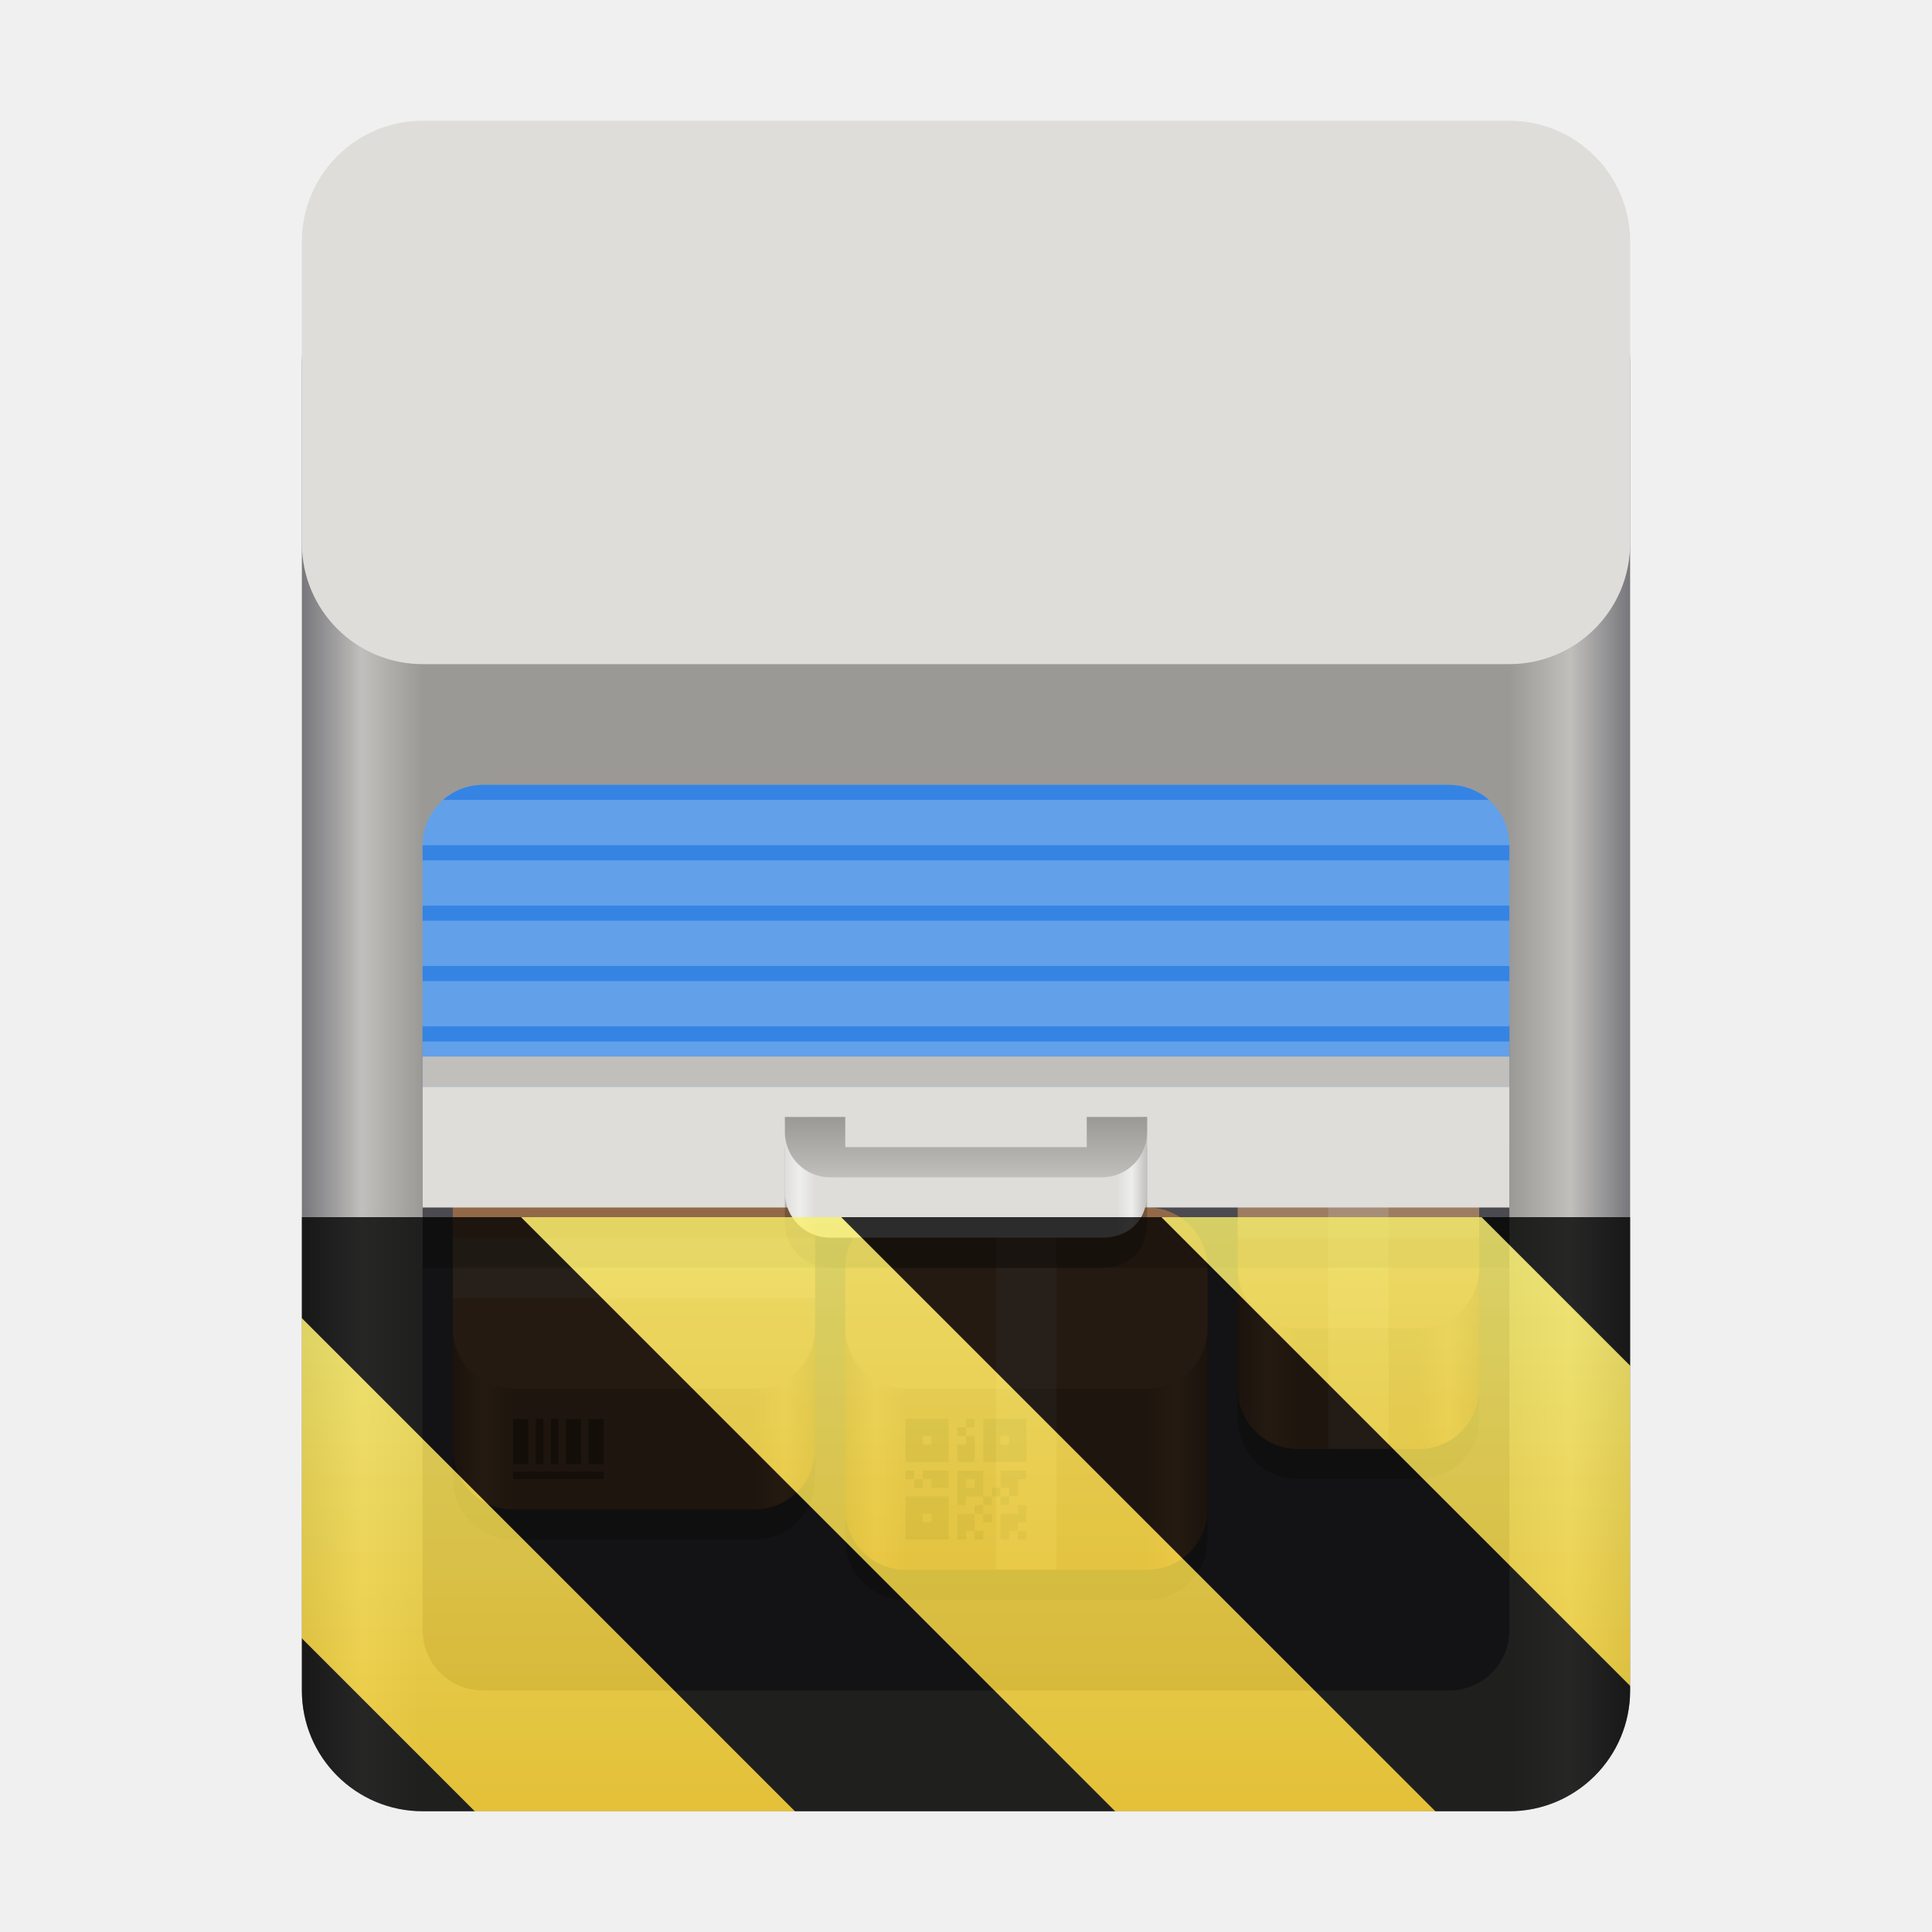
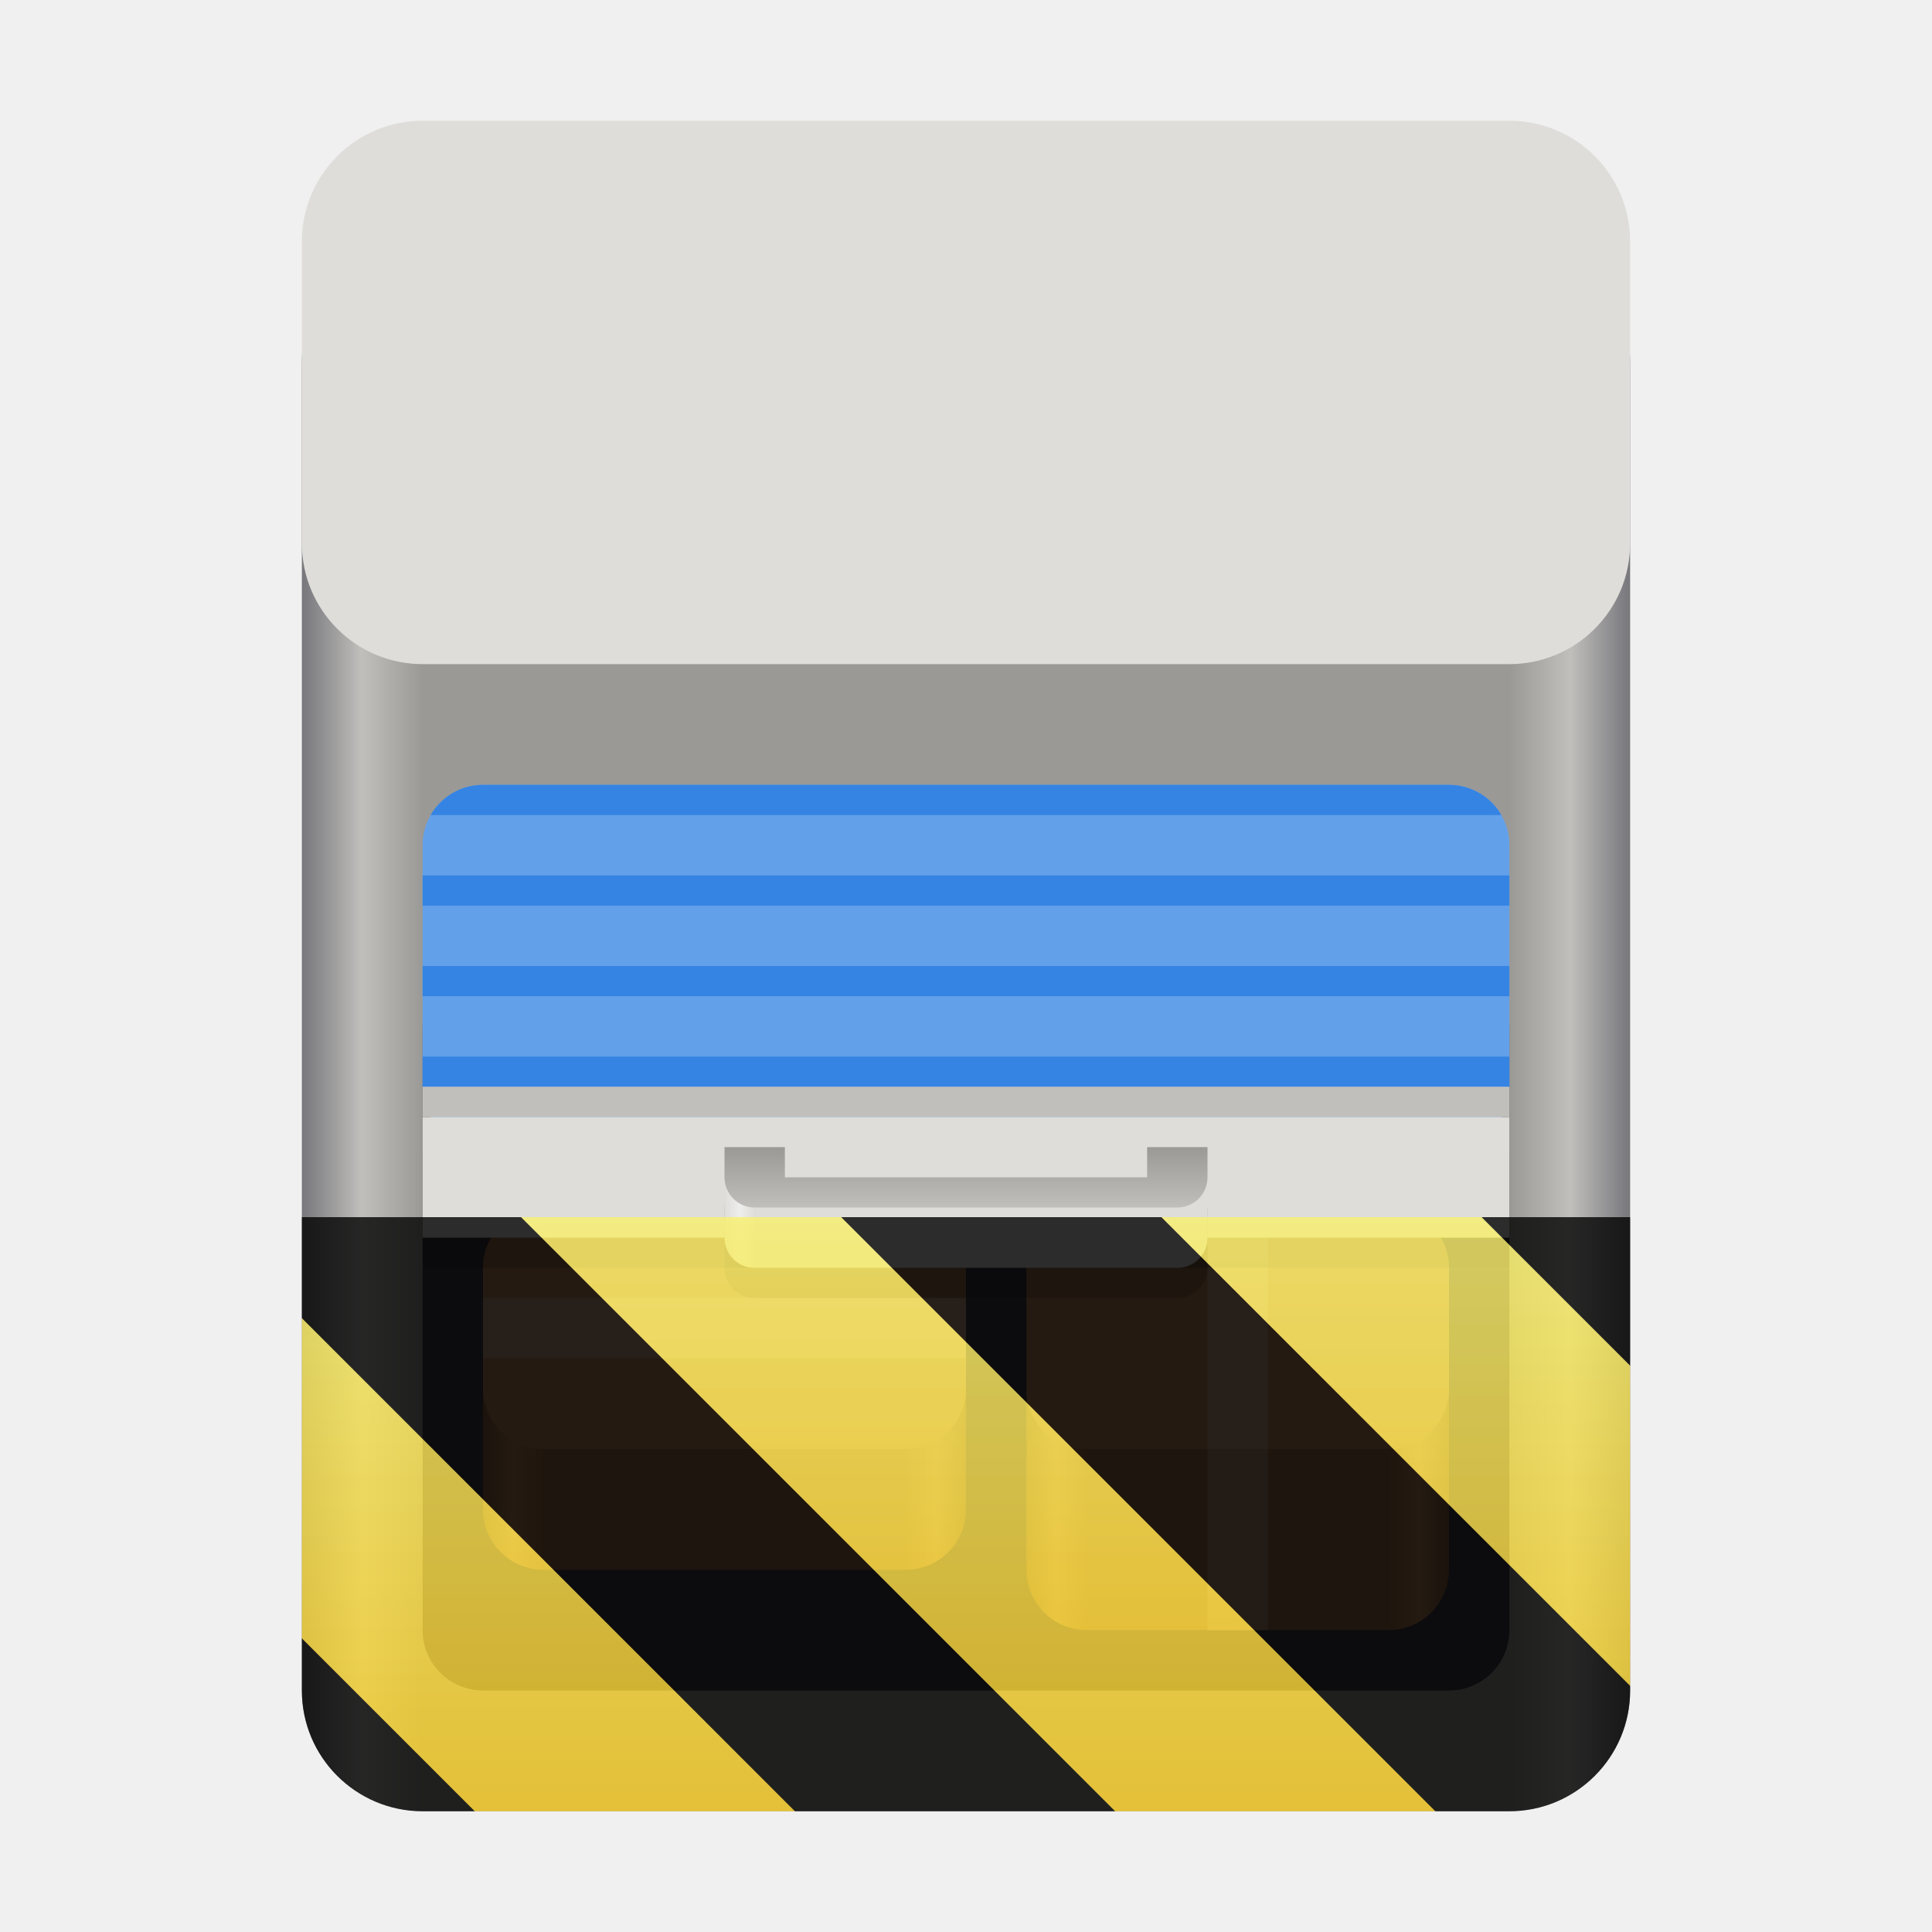
<svg xmlns="http://www.w3.org/2000/svg" xmlns:xlink="http://www.w3.org/1999/xlink" height="128px" viewBox="0 0 128 128" width="128px">
  <defs>
    <linearGradient id="a" gradientTransform="matrix(0.196428 0 0 0.342105 2.59702 273.7401)" gradientUnits="userSpaceOnUse" x1="88.597" x2="536.598" y1="-449.394" y2="-449.394">
      <stop offset="0" stop-color="#77767b" />
      <stop offset="0.045" stop-color="#c0bfbc" />
      <stop offset="0.091" stop-color="#9a9996" />
      <stop offset="0.909" stop-color="#9a9996" />
      <stop offset="0.955" stop-color="#c0bfbc" />
      <stop offset="1" stop-color="#77767b" />
    </linearGradient>
-     <linearGradient id="b" gradientUnits="userSpaceOnUse" x1="82" x2="98" y1="96" y2="96">
+     <linearGradient id="b" gradientUnits="userSpaceOnUse" x1="32" x2="64" y1="104" y2="104">
      <stop offset="0" stop-color="#865e3c" />
-       <stop offset="0.125" stop-color="#b5835a" />
-       <stop offset="0.25" stop-color="#986a44" />
-       <stop offset="0.75" stop-color="#986a44" />
-       <stop offset="0.875" stop-color="#b5835a" />
+       <stop offset="0.062" stop-color="#b5835a" />
+       <stop offset="0.125" stop-color="#986a44" />
+       <stop offset="0.875" stop-color="#986a44" />
+       <stop offset="0.938" stop-color="#b5835a" />
      <stop offset="1" stop-color="#865e3c" />
    </linearGradient>
    <filter id="c" height="100%" width="100%" x="0%" y="0%">
      <feColorMatrix in="SourceGraphic" type="matrix" values="0 0 0 0 1 0 0 0 0 1 0 0 0 0 1 0 0 0 1 0" />
    </filter>
    <mask id="d">
      <g filter="url(#c)">
        <rect fill-opacity="0.2" height="128" width="128" />
      </g>
    </mask>
-     <mask id="e">
-       <g filter="url(#c)">
-         <rect fill-opacity="0.2" height="128" width="128" />
-       </g>
-     </mask>
-     <linearGradient id="f" gradientUnits="userSpaceOnUse">
+     <linearGradient id="e" gradientUnits="userSpaceOnUse" x1="68" x2="96" y1="108" y2="108">
      <stop offset="0" stop-color="#865e3c" />
-       <stop offset="0.083" stop-color="#b5835a" />
-       <stop offset="0.167" stop-color="#986a44" />
-       <stop offset="0.833" stop-color="#986a44" />
-       <stop offset="0.917" stop-color="#b5835a" />
+       <stop offset="0.071" stop-color="#b5835a" />
+       <stop offset="0.143" stop-color="#986a44" />
+       <stop offset="0.857" stop-color="#986a44" />
+       <stop offset="0.929" stop-color="#b5835a" />
      <stop offset="1" stop-color="#865e3c" />
    </linearGradient>
-     <linearGradient id="g" x1="56" x2="80" xlink:href="#f" y1="104" y2="104" />
-     <mask id="h">
-       <g filter="url(#c)">
-         <rect fill-opacity="0.2" height="128" width="128" />
-       </g>
-     </mask>
-     <linearGradient id="i" x1="30" x2="54" xlink:href="#f" y1="100" y2="100" />
-     <mask id="j">
-       <g filter="url(#c)">
-         <rect fill-opacity="0.2" height="128" width="128" />
-       </g>
-     </mask>
+     <mask id="f">
+       <g filter="url(#c)">
+         <rect fill-opacity="0.2" height="128" width="128" />
+       </g>
+     </mask>
+     <clipPath id="g">
+       <path d="m 28 52 h 72 v 2 h -72 z m 0 0" />
+     </clipPath>
+     <clipPath id="h">
+       <path d="m 32 52 h 64 c 2.211 0 4 1.789 4 4 v 16 c 0 2.211 -1.789 4 -4 4 h -64 c -2.211 0 -4 -1.789 -4 -4 v -16 c 0 -2.211 1.789 -4 4 -4 z m 0 0" />
+     </clipPath>
+     <clipPath id="i">
+       <path d="m 28 58 h 72 v 2 h -72 z m 0 0" />
+     </clipPath>
+     <clipPath id="j">
+       <path d="m 32 52 h 64 c 2.211 0 4 1.789 4 4 v 16 c 0 2.211 -1.789 4 -4 4 h -64 c -2.211 0 -4 -1.789 -4 -4 v -16 c 0 -2.211 1.789 -4 4 -4 z m 0 0" />
+     </clipPath>
    <clipPath id="k">
-       <path d="m 28 52 h 72 v 1 h -72 z m 0 0" />
+       <path d="m 28 64 h 72 v 2 h -72 z m 0 0" />
    </clipPath>
    <clipPath id="l">
      <path d="m 32 52 h 64 c 2.211 0 4 1.789 4 4 v 16 c 0 2.211 -1.789 4 -4 4 h -64 c -2.211 0 -4 -1.789 -4 -4 v -16 c 0 -2.211 1.789 -4 4 -4 z m 0 0" />
    </clipPath>
    <clipPath id="m">
-       <path d="m 28 56 h 72 v 1 h -72 z m 0 0" />
+       <path d="m 28 70 h 72 v 2 h -72 z m 0 0" />
    </clipPath>
    <clipPath id="n">
      <path d="m 32 52 h 64 c 2.211 0 4 1.789 4 4 v 16 c 0 2.211 -1.789 4 -4 4 h -64 c -2.211 0 -4 -1.789 -4 -4 v -16 c 0 -2.211 1.789 -4 4 -4 z m 0 0" />
    </clipPath>
    <clipPath id="o">
-       <path d="m 28 60 h 72 v 1 h -72 z m 0 0" />
+       <path d="m 48 78 h 4 v 2 h -4 z m 0 2 h 32 v 6 h -32 z m 0 0" />
    </clipPath>
    <clipPath id="p">
-       <path d="m 32 52 h 64 c 2.211 0 4 1.789 4 4 v 16 c 0 2.211 -1.789 4 -4 4 h -64 c -2.211 0 -4 -1.789 -4 -4 v -16 c 0 -2.211 1.789 -4 4 -4 z m 0 0" />
-     </clipPath>
-     <clipPath id="q">
-       <path d="m 28 64 h 72 v 1 h -72 z m 0 0" />
-     </clipPath>
-     <clipPath id="r">
-       <path d="m 32 52 h 64 c 2.211 0 4 1.789 4 4 v 16 c 0 2.211 -1.789 4 -4 4 h -64 c -2.211 0 -4 -1.789 -4 -4 v -16 c 0 -2.211 1.789 -4 4 -4 z m 0 0" />
-     </clipPath>
-     <clipPath id="s">
-       <path d="m 28 68 h 72 v 1 h -72 z m 0 0" />
-     </clipPath>
-     <clipPath id="t">
-       <path d="m 32 52 h 64 c 2.211 0 4 1.789 4 4 v 16 c 0 2.211 -1.789 4 -4 4 h -64 c -2.211 0 -4 -1.789 -4 -4 v -16 c 0 -2.211 1.789 -4 4 -4 z m 0 0" />
-     </clipPath>
-     <linearGradient id="u" gradientTransform="matrix(1 0 0 -1 1.999701 300)" gradientUnits="userSpaceOnUse" x1="50" x2="74" y1="226" y2="226">
+       <path d="m 48 76 h 4 v 2 h -4 z m 0 2 h 32 v 6 h -32 z m 0 0" />
+     </clipPath>
+     <linearGradient id="q" gradientUnits="userSpaceOnUse" x1="48" x2="88" y1="84" y2="84">
      <stop offset="0" stop-color="#deddda" />
-       <stop offset="0.042" stop-color="#eeeeec" />
-       <stop offset="0.083" stop-color="#deddda" />
-       <stop offset="0.917" stop-color="#deddda" />
-       <stop offset="0.958" stop-color="#eeeeec" />
+       <stop offset="0.025" stop-color="#eeeeec" />
+       <stop offset="0.05" stop-color="#deddda" />
+       <stop offset="0.95" stop-color="#deddda" />
+       <stop offset="0.975" stop-color="#eeeeec" />
      <stop offset="1" stop-color="#c0bfbc" />
    </linearGradient>
-     <linearGradient id="v" gradientTransform="matrix(1 0 0 -1 -0.000299 278)" gradientUnits="userSpaceOnUse" x1="64" x2="64" y1="204" y2="200">
+     <linearGradient id="r" gradientUnits="userSpaceOnUse" x1="64" x2="64" y1="76" y2="80">
      <stop offset="0" stop-color="#9a9996" />
      <stop offset="1" stop-color="#c0bfbc" />
    </linearGradient>
-     <mask id="w">
-       <g filter="url(#c)">
-         <rect fill-opacity="0.2" height="128" width="128" />
-       </g>
-     </mask>
-     <clipPath id="x">
+     <mask id="s">
+       <g filter="url(#c)">
+         <rect fill-opacity="0.2" height="128" width="128" />
+       </g>
+     </mask>
+     <clipPath id="t">
      <rect height="152" width="192" />
    </clipPath>
-     <g id="y" clip-path="url(#x)">
-       <path d="m 100 88 v 24 h -4 v -24 z m 0 0" fill="#ffffff" />
-     </g>
-     <mask id="z">
-       <g filter="url(#c)">
-         <rect fill-opacity="0.2" height="128" width="128" />
-       </g>
-     </mask>
+     <g id="u" clip-path="url(#t)">
+       <path d="m 40 102 h 32 v 4 h -32 z m 0 0" fill="#ffffff" />
+     </g>
+     <mask id="v">
+       <g filter="url(#c)">
+         <rect fill-opacity="0.2" height="128" width="128" />
+       </g>
+     </mask>
+     <clipPath id="w">
+       <rect height="152" width="192" />
+     </clipPath>
+     <g id="x" clip-path="url(#w)">
+       <path d="m 92 96 v 28 h -4 v -28 z m 0 0" fill="#ffffff" />
+     </g>
+     <clipPath id="y">
+       <path d="m 28 52 h 72 v 2 h -72 z m 0 0" />
+     </clipPath>
+     <clipPath id="z">
+       <path d="m 32 52 h 64 c 2.211 0 4 1.789 4 4 v 16 c 0 2.211 -1.789 4 -4 4 h -64 c -2.211 0 -4 -1.789 -4 -4 v -16 c 0 -2.211 1.789 -4 4 -4 z m 0 0" />
+     </clipPath>
    <clipPath id="A">
-       <rect height="152" width="192" />
-     </clipPath>
-     <g id="B" clip-path="url(#A)">
-       <path d="m 90 94 h 16 v 4 h -16 z m 0 0" fill="#ffffff" />
-     </g>
-     <mask id="C">
-       <g filter="url(#c)">
-         <rect fill-opacity="0.2" height="128" width="128" />
-       </g>
-     </mask>
+       <path d="m 28 58 h 72 v 2 h -72 z m 0 0" />
+     </clipPath>
+     <clipPath id="B">
+       <path d="m 32 52 h 64 c 2.211 0 4 1.789 4 4 v 16 c 0 2.211 -1.789 4 -4 4 h -64 c -2.211 0 -4 -1.789 -4 -4 v -16 c 0 -2.211 1.789 -4 4 -4 z m 0 0" />
+     </clipPath>
+     <clipPath id="C">
+       <path d="m 28 64 h 72 v 2 h -72 z m 0 0" />
+     </clipPath>
    <clipPath id="D">
-       <rect height="152" width="192" />
-     </clipPath>
-     <g id="E" clip-path="url(#D)">
-       <path d="m 78 96 v 24 h -4 v -24 z m 0 0" fill="#ffffff" />
-     </g>
-     <mask id="F">
-       <g filter="url(#c)">
-         <rect fill-opacity="0.2" height="128" width="128" />
-       </g>
-     </mask>
+       <path d="m 32 52 h 64 c 2.211 0 4 1.789 4 4 v 16 c 0 2.211 -1.789 4 -4 4 h -64 c -2.211 0 -4 -1.789 -4 -4 v -16 c 0 -2.211 1.789 -4 4 -4 z m 0 0" />
+     </clipPath>
+     <clipPath id="E">
+       <path d="m 28 70 h 72 v 2 h -72 z m 0 0" />
+     </clipPath>
+     <clipPath id="F">
+       <path d="m 32 52 h 64 c 2.211 0 4 1.789 4 4 v 16 c 0 2.211 -1.789 4 -4 4 h -64 c -2.211 0 -4 -1.789 -4 -4 v -16 c 0 -2.211 1.789 -4 4 -4 z m 0 0" />
+     </clipPath>
    <clipPath id="G">
-       <rect height="152" width="192" />
-     </clipPath>
-     <g id="H" clip-path="url(#G)">
-       <path d="m 38 98 h 24 v 4 h -24 z m 0 0" fill="#ffffff" />
-     </g>
+       <path d="m 48 78 h 4 v 2 h -4 z m 0 2 h 32 v 6 h -32 z m 0 0" />
+     </clipPath>
+     <clipPath id="H">
+       <path d="m 48 76 h 4 v 2 h -4 z m 0 2 h 32 v 6 h -32 z m 0 0" />
+     </clipPath>
    <clipPath id="I">
-       <path d="m 28 52 h 72 v 1 h -72 z m 0 0" />
+       <rect height="128" width="128" />
    </clipPath>
    <clipPath id="J">
-       <path d="m 32 52 h 64 c 2.211 0 4 1.789 4 4 v 16 c 0 2.211 -1.789 4 -4 4 h -64 c -2.211 0 -4 -1.789 -4 -4 v -16 c 0 -2.211 1.789 -4 4 -4 z m 0 0" />
-     </clipPath>
-     <clipPath id="K">
-       <path d="m 28 56 h 72 v 1 h -72 z m 0 0" />
-     </clipPath>
-     <clipPath id="L">
-       <path d="m 32 52 h 64 c 2.211 0 4 1.789 4 4 v 16 c 0 2.211 -1.789 4 -4 4 h -64 c -2.211 0 -4 -1.789 -4 -4 v -16 c 0 -2.211 1.789 -4 4 -4 z m 0 0" />
-     </clipPath>
-     <clipPath id="M">
-       <path d="m 28 60 h 72 v 1 h -72 z m 0 0" />
-     </clipPath>
-     <clipPath id="N">
-       <path d="m 32 52 h 64 c 2.211 0 4 1.789 4 4 v 16 c 0 2.211 -1.789 4 -4 4 h -64 c -2.211 0 -4 -1.789 -4 -4 v -16 c 0 -2.211 1.789 -4 4 -4 z m 0 0" />
-     </clipPath>
-     <clipPath id="O">
-       <path d="m 28 64 h 72 v 1 h -72 z m 0 0" />
-     </clipPath>
-     <clipPath id="P">
-       <path d="m 32 52 h 64 c 2.211 0 4 1.789 4 4 v 16 c 0 2.211 -1.789 4 -4 4 h -64 c -2.211 0 -4 -1.789 -4 -4 v -16 c 0 -2.211 1.789 -4 4 -4 z m 0 0" />
-     </clipPath>
-     <clipPath id="Q">
-       <path d="m 28 68 h 72 v 1 h -72 z m 0 0" />
-     </clipPath>
-     <clipPath id="R">
-       <path d="m 32 52 h 64 c 2.211 0 4 1.789 4 4 v 16 c 0 2.211 -1.789 4 -4 4 h -64 c -2.211 0 -4 -1.789 -4 -4 v -16 c 0 -2.211 1.789 -4 4 -4 z m 0 0" />
-     </clipPath>
-     <clipPath id="S">
-       <rect height="128" width="128" />
-     </clipPath>
-     <clipPath id="T">
-       <rect height="128" width="128" />
-     </clipPath>
-     <mask id="U">
-       <g clip-path="url(#T)" filter="url(#c)">
-         <g clip-path="url(#S)">
+       <rect height="128" width="128" />
+     </clipPath>
+     <mask id="K">
+       <g clip-path="url(#J)" filter="url(#c)">
+         <g clip-path="url(#I)">
          <path d="m 28 16 h 72 c 4.418 0 8 3.582 8 8 v 88 c 0 4.418 -3.582 8 -8 8 h -72 c -4.418 0 -8 -3.582 -8 -8 v -88 c 0 -4.418 3.582 -8 8 -8 z m 0 0" fill="url(#a)" />
          <path d="m 28 8 h 72 c 4.418 0 8 3.582 8 8 v 20 c 0 4.418 -3.582 8 -8 8 h -72 c -4.418 0 -8 -3.582 -8 -8 v -20 c 0 -4.418 3.582 -8 8 -8 z m 0 0" fill="#deddda" />
-           <path d="m 32 64 h 64 c 2.211 0 4 1.789 4 4 v 40 c 0 2.211 -1.789 4 -4 4 h -64 c -2.211 0 -4 -1.789 -4 -4 v -40 c 0 -2.211 1.789 -4 4 -4 z m 0 0" fill="#5e5c64" />
-           <path d="m 86 74 h 8 c 2.211 0 4 1.789 4 4 v 16 c 0 2.211 -1.789 4 -4 4 h -8 c -2.211 0 -4 -1.789 -4 -4 v -16 c 0 -2.211 1.789 -4 4 -4 z m 0 0" fill-opacity="0.2" />
-           <path d="m 34 78 h 16 c 2.211 0 4 1.789 4 4 v 16 c 0 2.211 -1.789 4 -4 4 h -16 c -2.211 0 -4 -1.789 -4 -4 v -16 c 0 -2.211 1.789 -4 4 -4 z m 0 0" fill-opacity="0.2" />
-           <path d="m 60 82 h 16 c 2.211 0 4 1.789 4 4 v 16 c 0 2.211 -1.789 4 -4 4 h -16 c -2.211 0 -4 -1.789 -4 -4 v -16 c 0 -2.211 1.789 -4 4 -4 z m 0 0" fill-opacity="0.2" />
-           <path d="m 86 72 h 8 c 2.211 0 4 1.789 4 4 v 16 c 0 2.211 -1.789 4 -4 4 h -8 c -2.211 0 -4 -1.789 -4 -4 v -16 c 0 -2.211 1.789 -4 4 -4 z m 0 0" fill="url(#b)" />
-           <path d="m 86 72 h 8 c 2.211 0 4 1.789 4 4 v 8 c 0 2.211 -1.789 4 -4 4 h -8 c -2.211 0 -4 -1.789 -4 -4 v -8 c 0 -2.211 1.789 -4 4 -4 z m 0 0" fill="#b5835a" />
-           <use mask="url(#w)" transform="matrix(1 0 0 1 -8 -16)" xlink:href="#y" />
-           <use mask="url(#z)" transform="matrix(1 0 0 1 -8 -16)" xlink:href="#B" />
-           <path d="m 60 80 h 16 c 2.211 0 4 1.789 4 4 v 16 c 0 2.211 -1.789 4 -4 4 h -16 c -2.211 0 -4 -1.789 -4 -4 v -16 c 0 -2.211 1.789 -4 4 -4 z m 0 0" fill="url(#g)" />
-           <path d="m 60 80 h 16 c 2.211 0 4 1.789 4 4 v 4 c 0 2.211 -1.789 4 -4 4 h -16 c -2.211 0 -4 -1.789 -4 -4 v -4 c 0 -2.211 1.789 -4 4 -4 z m 0 0" fill="#b5835a" />
-           <path d="m 60 94 v 2.855 h 2.855 v -2.855 z m 4 0 v 0.57 h 0.57 v -0.57 z m 0 0.57 h -0.57 v 0.574 h 0.57 z m 0 0.574 v 0.57 h -0.57 v 1.141 h 1.141 v -1.711 z m 1.145 -1.145 v 2.855 h 2.855 v -2.855 z m -4 1.145 h 0.57 v 0.57 h -0.57 z m 5.141 0 h 0.57 v 0.57 h -0.57 z m -6.285 2.285 v 0.57 h 0.57 v -0.57 z m 0.57 0.57 v 0.57 h 0.574 v -0.57 z m 0.574 0 h 0.57 v 0.57 h 1.141 v -1.141 h -1.711 z m 2.285 -0.57 v 2.285 h 0.57 v -0.57 h 1.145 v -1.715 z m 1.715 1.715 v 0.57 h 0.57 v -0.57 z m 0.57 0 h 0.57 v -0.574 h -0.57 z m 0.57 -0.574 h 0.57 v 0.574 h 0.574 v -1.145 h 0.57 v -0.57 h -1.715 z m 0.57 0.574 h -0.57 v 0.57 h 0.57 z m -1.711 0.57 h -0.574 v 0.57 h 0.574 z m 0 0.57 v 0.57 h 0.57 v -0.57 z m -0.574 0 h -1.141 v 1.715 h 0.57 v -0.57 h 0.57 z m 0 1.145 v 0.57 h 0.574 v -0.57 z m -0.57 -3.43 h 0.57 v 0.57 h -0.57 z m -4 1.145 v 2.855 h 2.855 v -2.855 z m 7.43 0.57 v 0.57 h -1.145 v 1.715 h 0.57 v -0.57 h 0.574 v -0.574 h 0.57 v -1.141 z m 0 1.715 v 0.57 h 0.57 v -0.57 z m -6.285 -1.145 h 0.57 v 0.57 h -0.57 z m 0 0" fill="#63452c" />
-           <use mask="url(#C)" transform="matrix(1 0 0 1 -8 -16)" xlink:href="#E" />
-           <path d="m 34 76 h 16 c 2.211 0 4 1.789 4 4 v 16 c 0 2.211 -1.789 4 -4 4 h -16 c -2.211 0 -4 -1.789 -4 -4 v -16 c 0 -2.211 1.789 -4 4 -4 z m 0 0" fill="url(#i)" />
-           <path d="m 34 76 h 16 c 2.211 0 4 1.789 4 4 v 8 c 0 2.211 -1.789 4 -4 4 h -16 c -2.211 0 -4 -1.789 -4 -4 v -8 c 0 -2.211 1.789 -4 4 -4 z m 0 0" fill="#b5835a" />
-           <use mask="url(#F)" transform="matrix(1 0 0 1 -8 -16)" xlink:href="#H" />
+           <path d="m 32 64 h 64 c 2.211 0 4 1.789 4 4 v 40 c 0 2.211 -1.789 4 -4 4 h -64 c -2.211 0 -4 -1.789 -4 -4 v -40 c 0 -2.211 1.789 -4 4 -4 z m 0 0" fill="#3d3846" />
+           <path d="m 36 80 h 24 c 2.211 0 4 1.789 4 4 v 16 c 0 2.211 -1.789 4 -4 4 h -24 c -2.211 0 -4 -1.789 -4 -4 v -16 c 0 -2.211 1.789 -4 4 -4 z m 0 0" fill="url(#b)" />
+           <path d="m 36 80 h 24 c 2.211 0 4 1.789 4 4 v 8 c 0 2.211 -1.789 4 -4 4 h -24 c -2.211 0 -4 -1.789 -4 -4 v -8 c 0 -2.211 1.789 -4 4 -4 z m 0 0" fill="#b5835a" />
+           <use mask="url(#s)" transform="matrix(1 0 0 1 -8 -16)" xlink:href="#u" />
+           <path d="m 72 80 h 20 c 2.211 0 4 1.789 4 4 v 20 c 0 2.211 -1.789 4 -4 4 h -20 c -2.211 0 -4 -1.789 -4 -4 v -20 c 0 -2.211 1.789 -4 4 -4 z m 0 0" fill="url(#e)" />
+           <path d="m 72 80 h 20 c 2.211 0 4 1.789 4 4 v 8 c 0 2.211 -1.789 4 -4 4 h -20 c -2.211 0 -4 -1.789 -4 -4 v -8 c 0 -2.211 1.789 -4 4 -4 z m 0 0" fill="#b5835a" />
+           <use mask="url(#v)" transform="matrix(1 0 0 1 -8 -16)" xlink:href="#x" />
          <path d="m 32 52 h 64 c 2.211 0 4 1.789 4 4 v 16 c 0 2.211 -1.789 4 -4 4 h -64 c -2.211 0 -4 -1.789 -4 -4 v -16 c 0 -2.211 1.789 -4 4 -4 z m 0 0" fill="#62a0ea" />
+           <g clip-path="url(#y)">
+             <g clip-path="url(#z)">
+               <path d="m 28 52 h 72 v 2 h -72 z m 0 0" fill="#3584e4" />
+             </g>
+           </g>
+           <g clip-path="url(#A)">
+             <g clip-path="url(#B)">
+               <path d="m 28 58 h 72 v 2 h -72 z m 0 0" fill="#3584e4" />
+             </g>
+           </g>
+           <g clip-path="url(#C)">
+             <g clip-path="url(#D)">
+               <path d="m 28 64 h 72 v 2 h -72 z m 0 0" fill="#3584e4" />
+             </g>
+           </g>
+           <g clip-path="url(#E)">
+             <g clip-path="url(#F)">
+               <path d="m 28 70 h 72 v 2 h -72 z m 0 0" fill="#3584e4" />
+             </g>
+           </g>
          <path d="m 28 76 h 72 v 8 h -72 z m 0 0" fill-opacity="0.2" />
-           <path d="m 28 72 h 72 v 8 h -72 z m 0 0" fill="#deddda" />
-           <g clip-path="url(#I)">
-             <g clip-path="url(#J)">
-               <path d="m 28 52 h 72 v 1 h -72 z m 0 0" fill="#3584e4" />
-             </g>
-           </g>
-           <g clip-path="url(#K)">
-             <g clip-path="url(#L)">
-               <path d="m 28 56 h 72 v 1 h -72 z m 0 0" fill="#3584e4" />
-             </g>
-           </g>
-           <g clip-path="url(#M)">
-             <g clip-path="url(#N)">
-               <path d="m 28 60 h 72 v 1 h -72 z m 0 0" fill="#3584e4" />
-             </g>
-           </g>
-           <g clip-path="url(#O)">
-             <g clip-path="url(#P)">
-               <path d="m 28 64 h 72 v 1 h -72 z m 0 0" fill="#3584e4" />
-             </g>
-           </g>
-           <g clip-path="url(#Q)">
-             <g clip-path="url(#R)">
-               <path d="m 28 68 h 72 v 1 h -72 z m 0 0" fill="#3584e4" />
-             </g>
-           </g>
-           <path d="m 55 84 h 18 c 1.66 0 3 -1 3 -3 v -5 h -3.969 l -0.031 4 h -16 l 0.031 -4 h -4.031 v 5 c 0 1.66 1.336 3 3 3 z m 0 0" fill-opacity="0.2" />
-           <path d="m 55 82 h 18 c 1.66 0 3 -1 3 -3 v -5 h -3.969 l -0.031 4 h -16 l 0.031 -4 h -4.031 v 5 c 0 1.66 1.336 3 3 3 z m 0 0" fill="url(#u)" />
-           <path d="m 55 78 c -1.664 0 -3 -1.34 -3 -3 v -1 h 4 v 2 h 16 v -2 h 4 v 1 c 0 1.66 -1.34 3 -3 3 z m 0 0" fill="url(#v)" />
-           <path d="m 34 94 h 1 v 3 h -1 z m 0 0" fill="#63452c" />
-           <path d="m 35.5 94 h 0.5 v 3 h -0.5 z m 0 0" fill="#63452c" />
-           <path d="m 36.5 94 h 0.5 v 3 h -0.5 z m 0 0" fill="#63452c" />
-           <path d="m 37.5 94 h 1 v 3 h -1 z m 0 0" fill="#63452c" />
-           <path d="m 39 94 h 1 v 3 h -1 z m 0 0" fill="#63452c" />
-           <path d="m 34 97.5 h 6 v 0.5 h -6 z m 0 0" fill="#63452c" />
-           <path d="m 28 70 h 72 v 2 h -72 z m 0 0" fill="#c0bfbc" />
+           <path d="m 28 74 h 72 v 8 h -72 z m 0 0" fill="#deddda" />
+           <path d="m 28 72 h 72 v 2 h -72 z m 0 0" fill="#c0bfbc" />
+           <g clip-path="url(#G)">
+             <path d="m 50 78 h 28 c 1.109 0 2 0.891 2 2 v 4 c 0 1.109 -0.891 2 -2 2 h -28 c -1.109 0 -2 -0.891 -2 -2 v -4 c 0 -1.109 0.891 -2 2 -2 z m 0 0" fill-opacity="0.2" />
+           </g>
+           <g clip-path="url(#H)">
+             <path d="m 50 76 h 28 c 1.109 0 2 0.891 2 2 v 4 c 0 1.109 -0.891 2 -2 2 h -28 c -1.109 0 -2 -0.891 -2 -2 v -4 c 0 -1.109 0.891 -2 2 -2 z m 0 0" fill="url(#q)" />
+           </g>
+           <path d="m 48 76 v 2 c 0 1.109 0.891 2 2 2 h 28 c 1.109 0 2 -0.891 2 -2 v -2 h -4 v 2 h -24 v -2 z m 0 0" fill="url(#r)" />
        </g>
      </g>
    </mask>
-     <mask id="V">
+     <mask id="L">
      <g filter="url(#c)">
        <rect fill-opacity="0.8" height="128" width="128" />
      </g>
    </mask>
-     <linearGradient id="W" gradientTransform="matrix(0 0.37 -0.98462 0 295.385 -30.36)" gradientUnits="userSpaceOnUse" x1="300" x2="428" y1="235" y2="235">
+     <linearGradient id="M" gradientTransform="matrix(0 0.37 -0.98462 0 295.385 -30.36)" gradientUnits="userSpaceOnUse" x1="300" x2="428" y1="235" y2="235">
      <stop offset="0" stop-color="#f9f06b" />
      <stop offset="1" stop-color="#f5c211" />
    </linearGradient>
-     <clipPath id="X">
-       <rect height="128" width="128" />
-     </clipPath>
-     <clipPath id="Y">
+     <clipPath id="N">
+       <rect height="128" width="128" />
+     </clipPath>
+     <clipPath id="O">
      <rect height="128" width="128" />
    </clipPath>
  </defs>
  <path d="m 28 16 h 72 c 4.418 0 8 3.582 8 8 v 88 c 0 4.418 -3.582 8 -8 8 h -72 c -4.418 0 -8 -3.582 -8 -8 v -88 c 0 -4.418 3.582 -8 8 -8 z m 0 0" fill="url(#a)" />
  <path d="m 28 8 h 72 c 4.418 0 8 3.582 8 8 v 20 c 0 4.418 -3.582 8 -8 8 h -72 c -4.418 0 -8 -3.582 -8 -8 v -20 c 0 -4.418 3.582 -8 8 -8 z m 0 0" fill="#deddda" />
-   <path d="m 32 64 h 64 c 2.211 0 4 1.789 4 4 v 40 c 0 2.211 -1.789 4 -4 4 h -64 c -2.211 0 -4 -1.789 -4 -4 v -40 c 0 -2.211 1.789 -4 4 -4 z m 0 0" fill="#5e5c64" />
-   <path d="m 86 74 h 8 c 2.211 0 4 1.789 4 4 v 16 c 0 2.211 -1.789 4 -4 4 h -8 c -2.211 0 -4 -1.789 -4 -4 v -16 c 0 -2.211 1.789 -4 4 -4 z m 0 0" fill-opacity="0.2" />
-   <path d="m 34 78 h 16 c 2.211 0 4 1.789 4 4 v 16 c 0 2.211 -1.789 4 -4 4 h -16 c -2.211 0 -4 -1.789 -4 -4 v -16 c 0 -2.211 1.789 -4 4 -4 z m 0 0" fill-opacity="0.2" />
-   <path d="m 60 82 h 16 c 2.211 0 4 1.789 4 4 v 16 c 0 2.211 -1.789 4 -4 4 h -16 c -2.211 0 -4 -1.789 -4 -4 v -16 c 0 -2.211 1.789 -4 4 -4 z m 0 0" fill-opacity="0.2" />
-   <path d="m 86 72 h 8 c 2.211 0 4 1.789 4 4 v 16 c 0 2.211 -1.789 4 -4 4 h -8 c -2.211 0 -4 -1.789 -4 -4 v -16 c 0 -2.211 1.789 -4 4 -4 z m 0 0" fill="url(#b)" />
-   <path d="m 86 72 h 8 c 2.211 0 4 1.789 4 4 v 8 c 0 2.211 -1.789 4 -4 4 h -8 c -2.211 0 -4 -1.789 -4 -4 v -8 c 0 -2.211 1.789 -4 4 -4 z m 0 0" fill="#b5835a" />
-   <use mask="url(#d)" transform="matrix(1 0 0 1 -8 -16)" xlink:href="#y" />
-   <use mask="url(#e)" transform="matrix(1 0 0 1 -8 -16)" xlink:href="#B" />
-   <path d="m 60 80 h 16 c 2.211 0 4 1.789 4 4 v 16 c 0 2.211 -1.789 4 -4 4 h -16 c -2.211 0 -4 -1.789 -4 -4 v -16 c 0 -2.211 1.789 -4 4 -4 z m 0 0" fill="url(#g)" />
-   <path d="m 60 80 h 16 c 2.211 0 4 1.789 4 4 v 4 c 0 2.211 -1.789 4 -4 4 h -16 c -2.211 0 -4 -1.789 -4 -4 v -4 c 0 -2.211 1.789 -4 4 -4 z m 0 0" fill="#b5835a" />
-   <path d="m 60 94 v 2.855 h 2.855 v -2.855 z m 4 0 v 0.57 h 0.57 v -0.57 z m 0 0.57 h -0.57 v 0.574 h 0.57 z m 0 0.574 v 0.57 h -0.57 v 1.141 h 1.141 v -1.711 z m 1.145 -1.145 v 2.855 h 2.855 v -2.855 z m -4 1.145 h 0.57 v 0.57 h -0.57 z m 5.141 0 h 0.57 v 0.57 h -0.57 z m -6.285 2.285 v 0.57 h 0.57 v -0.57 z m 0.57 0.57 v 0.57 h 0.574 v -0.57 z m 0.574 0 h 0.57 v 0.57 h 1.141 v -1.141 h -1.711 z m 2.285 -0.57 v 2.285 h 0.57 v -0.57 h 1.145 v -1.715 z m 1.715 1.715 v 0.57 h 0.57 v -0.57 z m 0.57 0 h 0.57 v -0.574 h -0.57 z m 0.57 -0.574 h 0.57 v 0.574 h 0.574 v -1.145 h 0.57 v -0.57 h -1.715 z m 0.57 0.574 h -0.57 v 0.57 h 0.57 z m -1.711 0.57 h -0.574 v 0.57 h 0.574 z m 0 0.57 v 0.57 h 0.57 v -0.57 z m -0.574 0 h -1.141 v 1.715 h 0.57 v -0.57 h 0.57 z m 0 1.145 v 0.57 h 0.574 v -0.57 z m -0.57 -3.43 h 0.57 v 0.57 h -0.57 z m -4 1.145 v 2.855 h 2.855 v -2.855 z m 7.43 0.57 v 0.57 h -1.145 v 1.715 h 0.57 v -0.57 h 0.574 v -0.574 h 0.57 v -1.141 z m 0 1.715 v 0.57 h 0.57 v -0.57 z m -6.285 -1.145 h 0.57 v 0.57 h -0.57 z m 0 0" fill="#63452c" />
-   <use mask="url(#h)" transform="matrix(1 0 0 1 -8 -16)" xlink:href="#E" />
-   <path d="m 34 76 h 16 c 2.211 0 4 1.789 4 4 v 16 c 0 2.211 -1.789 4 -4 4 h -16 c -2.211 0 -4 -1.789 -4 -4 v -16 c 0 -2.211 1.789 -4 4 -4 z m 0 0" fill="url(#i)" />
-   <path d="m 34 76 h 16 c 2.211 0 4 1.789 4 4 v 8 c 0 2.211 -1.789 4 -4 4 h -16 c -2.211 0 -4 -1.789 -4 -4 v -8 c 0 -2.211 1.789 -4 4 -4 z m 0 0" fill="#b5835a" />
-   <use mask="url(#j)" transform="matrix(1 0 0 1 -8 -16)" xlink:href="#H" />
+   <path d="m 32 64 h 64 c 2.211 0 4 1.789 4 4 v 40 c 0 2.211 -1.789 4 -4 4 h -64 c -2.211 0 -4 -1.789 -4 -4 v -40 c 0 -2.211 1.789 -4 4 -4 z m 0 0" fill="#3d3846" />
+   <path d="m 36 80 h 24 c 2.211 0 4 1.789 4 4 v 16 c 0 2.211 -1.789 4 -4 4 h -24 c -2.211 0 -4 -1.789 -4 -4 v -16 c 0 -2.211 1.789 -4 4 -4 z m 0 0" fill="url(#b)" />
+   <path d="m 36 80 h 24 c 2.211 0 4 1.789 4 4 v 8 c 0 2.211 -1.789 4 -4 4 h -24 c -2.211 0 -4 -1.789 -4 -4 v -8 c 0 -2.211 1.789 -4 4 -4 z m 0 0" fill="#b5835a" />
+   <use mask="url(#d)" transform="matrix(1 0 0 1 -8 -16)" xlink:href="#u" />
+   <path d="m 72 80 h 20 c 2.211 0 4 1.789 4 4 v 20 c 0 2.211 -1.789 4 -4 4 h -20 c -2.211 0 -4 -1.789 -4 -4 v -20 c 0 -2.211 1.789 -4 4 -4 z m 0 0" fill="url(#e)" />
+   <path d="m 72 80 h 20 c 2.211 0 4 1.789 4 4 v 8 c 0 2.211 -1.789 4 -4 4 h -20 c -2.211 0 -4 -1.789 -4 -4 v -8 c 0 -2.211 1.789 -4 4 -4 z m 0 0" fill="#b5835a" />
+   <use mask="url(#f)" transform="matrix(1 0 0 1 -8 -16)" xlink:href="#x" />
  <path d="m 32 52 h 64 c 2.211 0 4 1.789 4 4 v 16 c 0 2.211 -1.789 4 -4 4 h -64 c -2.211 0 -4 -1.789 -4 -4 v -16 c 0 -2.211 1.789 -4 4 -4 z m 0 0" fill="#62a0ea" />
-   <path d="m 28 76 h 72 v 8 h -72 z m 0 0" fill-opacity="0.2" />
-   <path d="m 28 72 h 72 v 8 h -72 z m 0 0" fill="#deddda" />
+   <g clip-path="url(#g)">
+     <g clip-path="url(#h)">
+       <path d="m 28 52 h 72 v 2 h -72 z m 0 0" fill="#3584e4" />
+     </g>
+   </g>
+   <g clip-path="url(#i)">
+     <g clip-path="url(#j)">
+       <path d="m 28 58 h 72 v 2 h -72 z m 0 0" fill="#3584e4" />
+     </g>
+   </g>
  <g clip-path="url(#k)">
    <g clip-path="url(#l)">
-       <path d="m 28 52 h 72 v 1 h -72 z m 0 0" fill="#3584e4" />
+       <path d="m 28 64 h 72 v 2 h -72 z m 0 0" fill="#3584e4" />
    </g>
  </g>
  <g clip-path="url(#m)">
    <g clip-path="url(#n)">
-       <path d="m 28 56 h 72 v 1 h -72 z m 0 0" fill="#3584e4" />
-     </g>
-   </g>
+       <path d="m 28 70 h 72 v 2 h -72 z m 0 0" fill="#3584e4" />
+     </g>
+   </g>
+   <path d="m 28 76 h 72 v 8 h -72 z m 0 0" fill-opacity="0.2" />
+   <path d="m 28 74 h 72 v 8 h -72 z m 0 0" fill="#deddda" />
+   <path d="m 28 72 h 72 v 2 h -72 z m 0 0" fill="#c0bfbc" />
  <g clip-path="url(#o)">
-     <g clip-path="url(#p)">
-       <path d="m 28 60 h 72 v 1 h -72 z m 0 0" fill="#3584e4" />
-     </g>
-   </g>
-   <g clip-path="url(#q)">
-     <g clip-path="url(#r)">
-       <path d="m 28 64 h 72 v 1 h -72 z m 0 0" fill="#3584e4" />
-     </g>
-   </g>
-   <g clip-path="url(#s)">
-     <g clip-path="url(#t)">
-       <path d="m 28 68 h 72 v 1 h -72 z m 0 0" fill="#3584e4" />
-     </g>
-   </g>
-   <path d="m 55 84 h 18 c 1.66 0 3 -1 3 -3 v -5 h -3.969 l -0.031 4 h -16 l 0.031 -4 h -4.031 v 5 c 0 1.66 1.336 3 3 3 z m 0 0" fill-opacity="0.2" />
-   <path d="m 55 82 h 18 c 1.66 0 3 -1 3 -3 v -5 h -3.969 l -0.031 4 h -16 l 0.031 -4 h -4.031 v 5 c 0 1.66 1.336 3 3 3 z m 0 0" fill="url(#u)" />
-   <path d="m 55 78 c -1.664 0 -3 -1.34 -3 -3 v -1 h 4 v 2 h 16 v -2 h 4 v 1 c 0 1.66 -1.34 3 -3 3 z m 0 0" fill="url(#v)" />
-   <g fill="#63452c">
-     <path d="m 34 94 h 1 v 3 h -1 z m 0 0" />
-     <path d="m 35.5 94 h 0.5 v 3 h -0.5 z m 0 0" />
-     <path d="m 36.5 94 h 0.5 v 3 h -0.5 z m 0 0" />
-     <path d="m 37.5 94 h 1 v 3 h -1 z m 0 0" />
-     <path d="m 39 94 h 1 v 3 h -1 z m 0 0" />
-     <path d="m 34 97.5 h 6 v 0.5 h -6 z m 0 0" />
-   </g>
-   <path d="m 28 70 h 72 v 2 h -72 z m 0 0" fill="#c0bfbc" />
-   <g clip-path="url(#Y)" mask="url(#U)">
-     <g clip-path="url(#X)" mask="url(#V)">
-       <path d="m 128 80.641 v 47.359 h -128 v -47.359 z m 0 0" fill="url(#W)" />
+     <path d="m 50 78 h 28 c 1.109 0 2 0.891 2 2 v 4 c 0 1.109 -0.891 2 -2 2 h -28 c -1.109 0 -2 -0.891 -2 -2 v -4 c 0 -1.109 0.891 -2 2 -2 z m 0 0" fill-opacity="0.2" />
+   </g>
+   <g clip-path="url(#p)">
+     <path d="m 50 76 h 28 c 1.109 0 2 0.891 2 2 v 4 c 0 1.109 -0.891 2 -2 2 h -28 c -1.109 0 -2 -0.891 -2 -2 v -4 c 0 -1.109 0.891 -2 2 -2 z m 0 0" fill="url(#q)" />
+   </g>
+   <path d="m 48 76 v 2 c 0 1.109 0.891 2 2 2 h 28 c 1.109 0 2 -0.891 2 -2 v -2 h -4 v 2 h -24 v -2 z m 0 0" fill="url(#r)" />
+   <g clip-path="url(#O)" mask="url(#K)">
+     <g clip-path="url(#N)" mask="url(#L)">
+       <path d="m 128 80.641 v 47.359 h -128 v -47.359 z m 0 0" fill="url(#M)" />
      <path d="m 13.309 80.641 l 47.355 47.359 h 21.215 l -47.359 -47.359 z m 42.422 0 l 47.363 47.359 h 21.215 l -47.363 -47.359 z m 42.43 0 l 29.84 29.84 v -21.211 l -8.629 -8.629 z m -98.16 7.906 v 21.215 l 18.238 18.238 h 21.215 z m 0 0" />
    </g>
  </g>
</svg>
